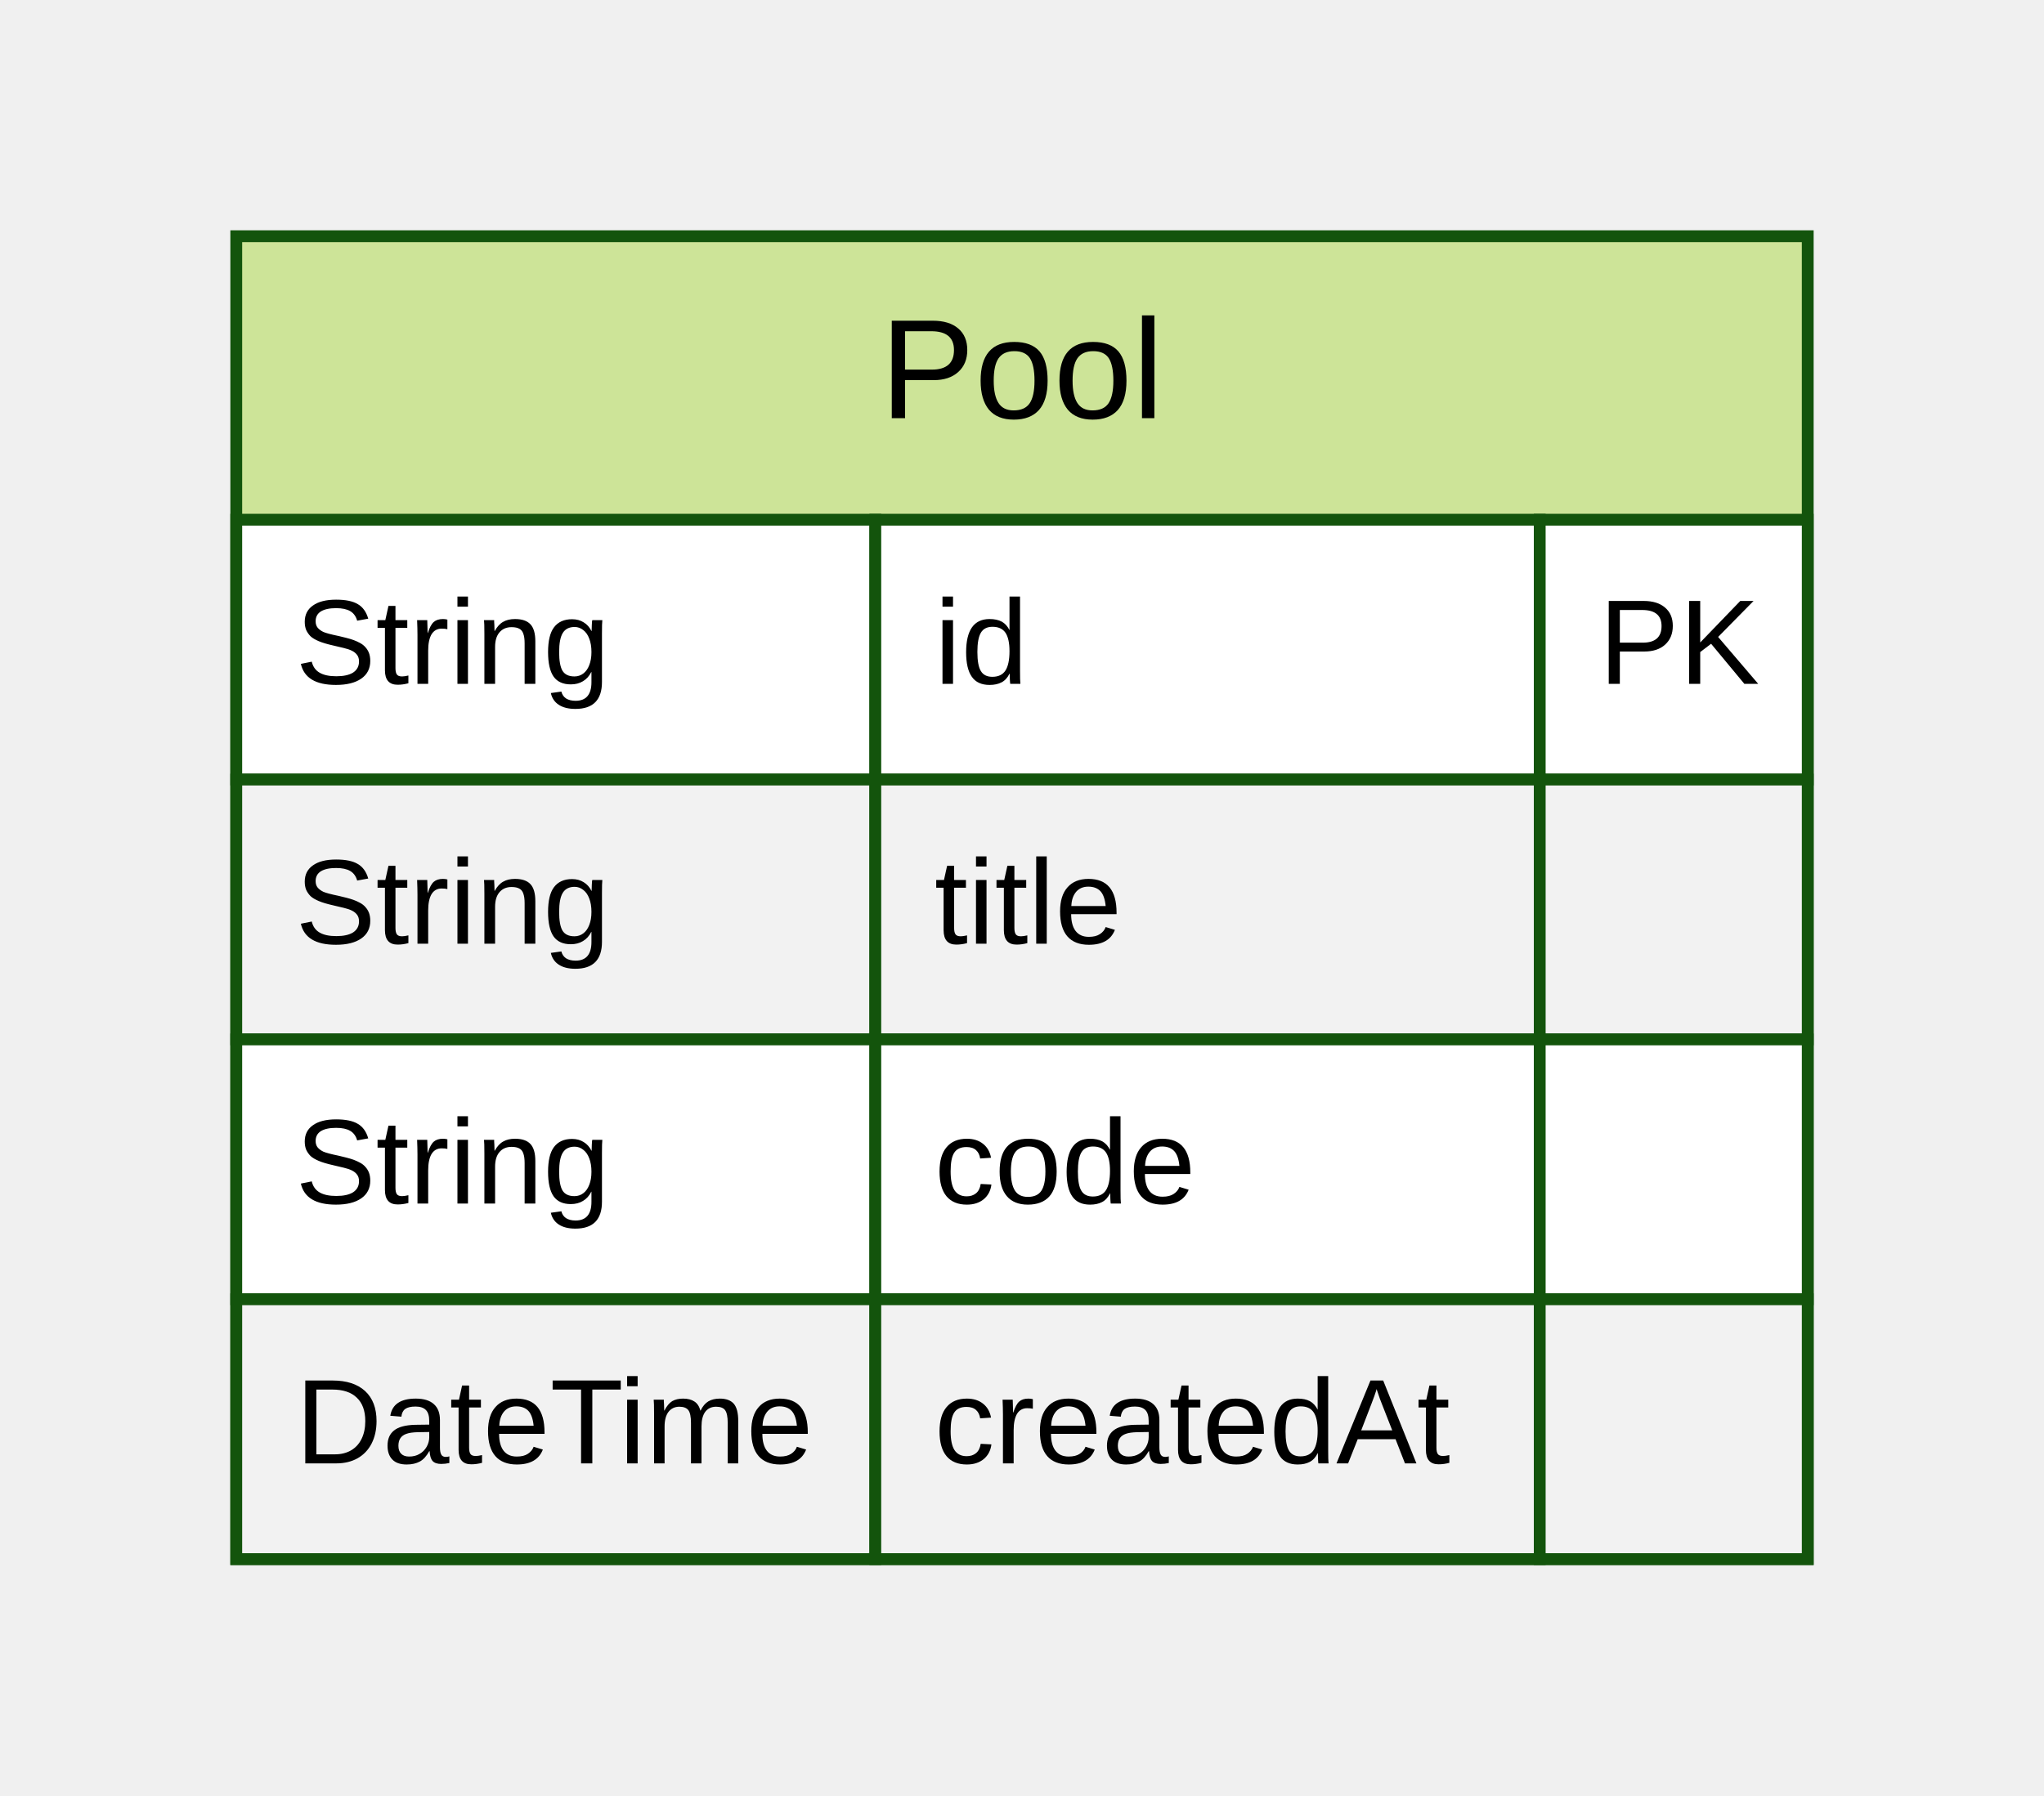
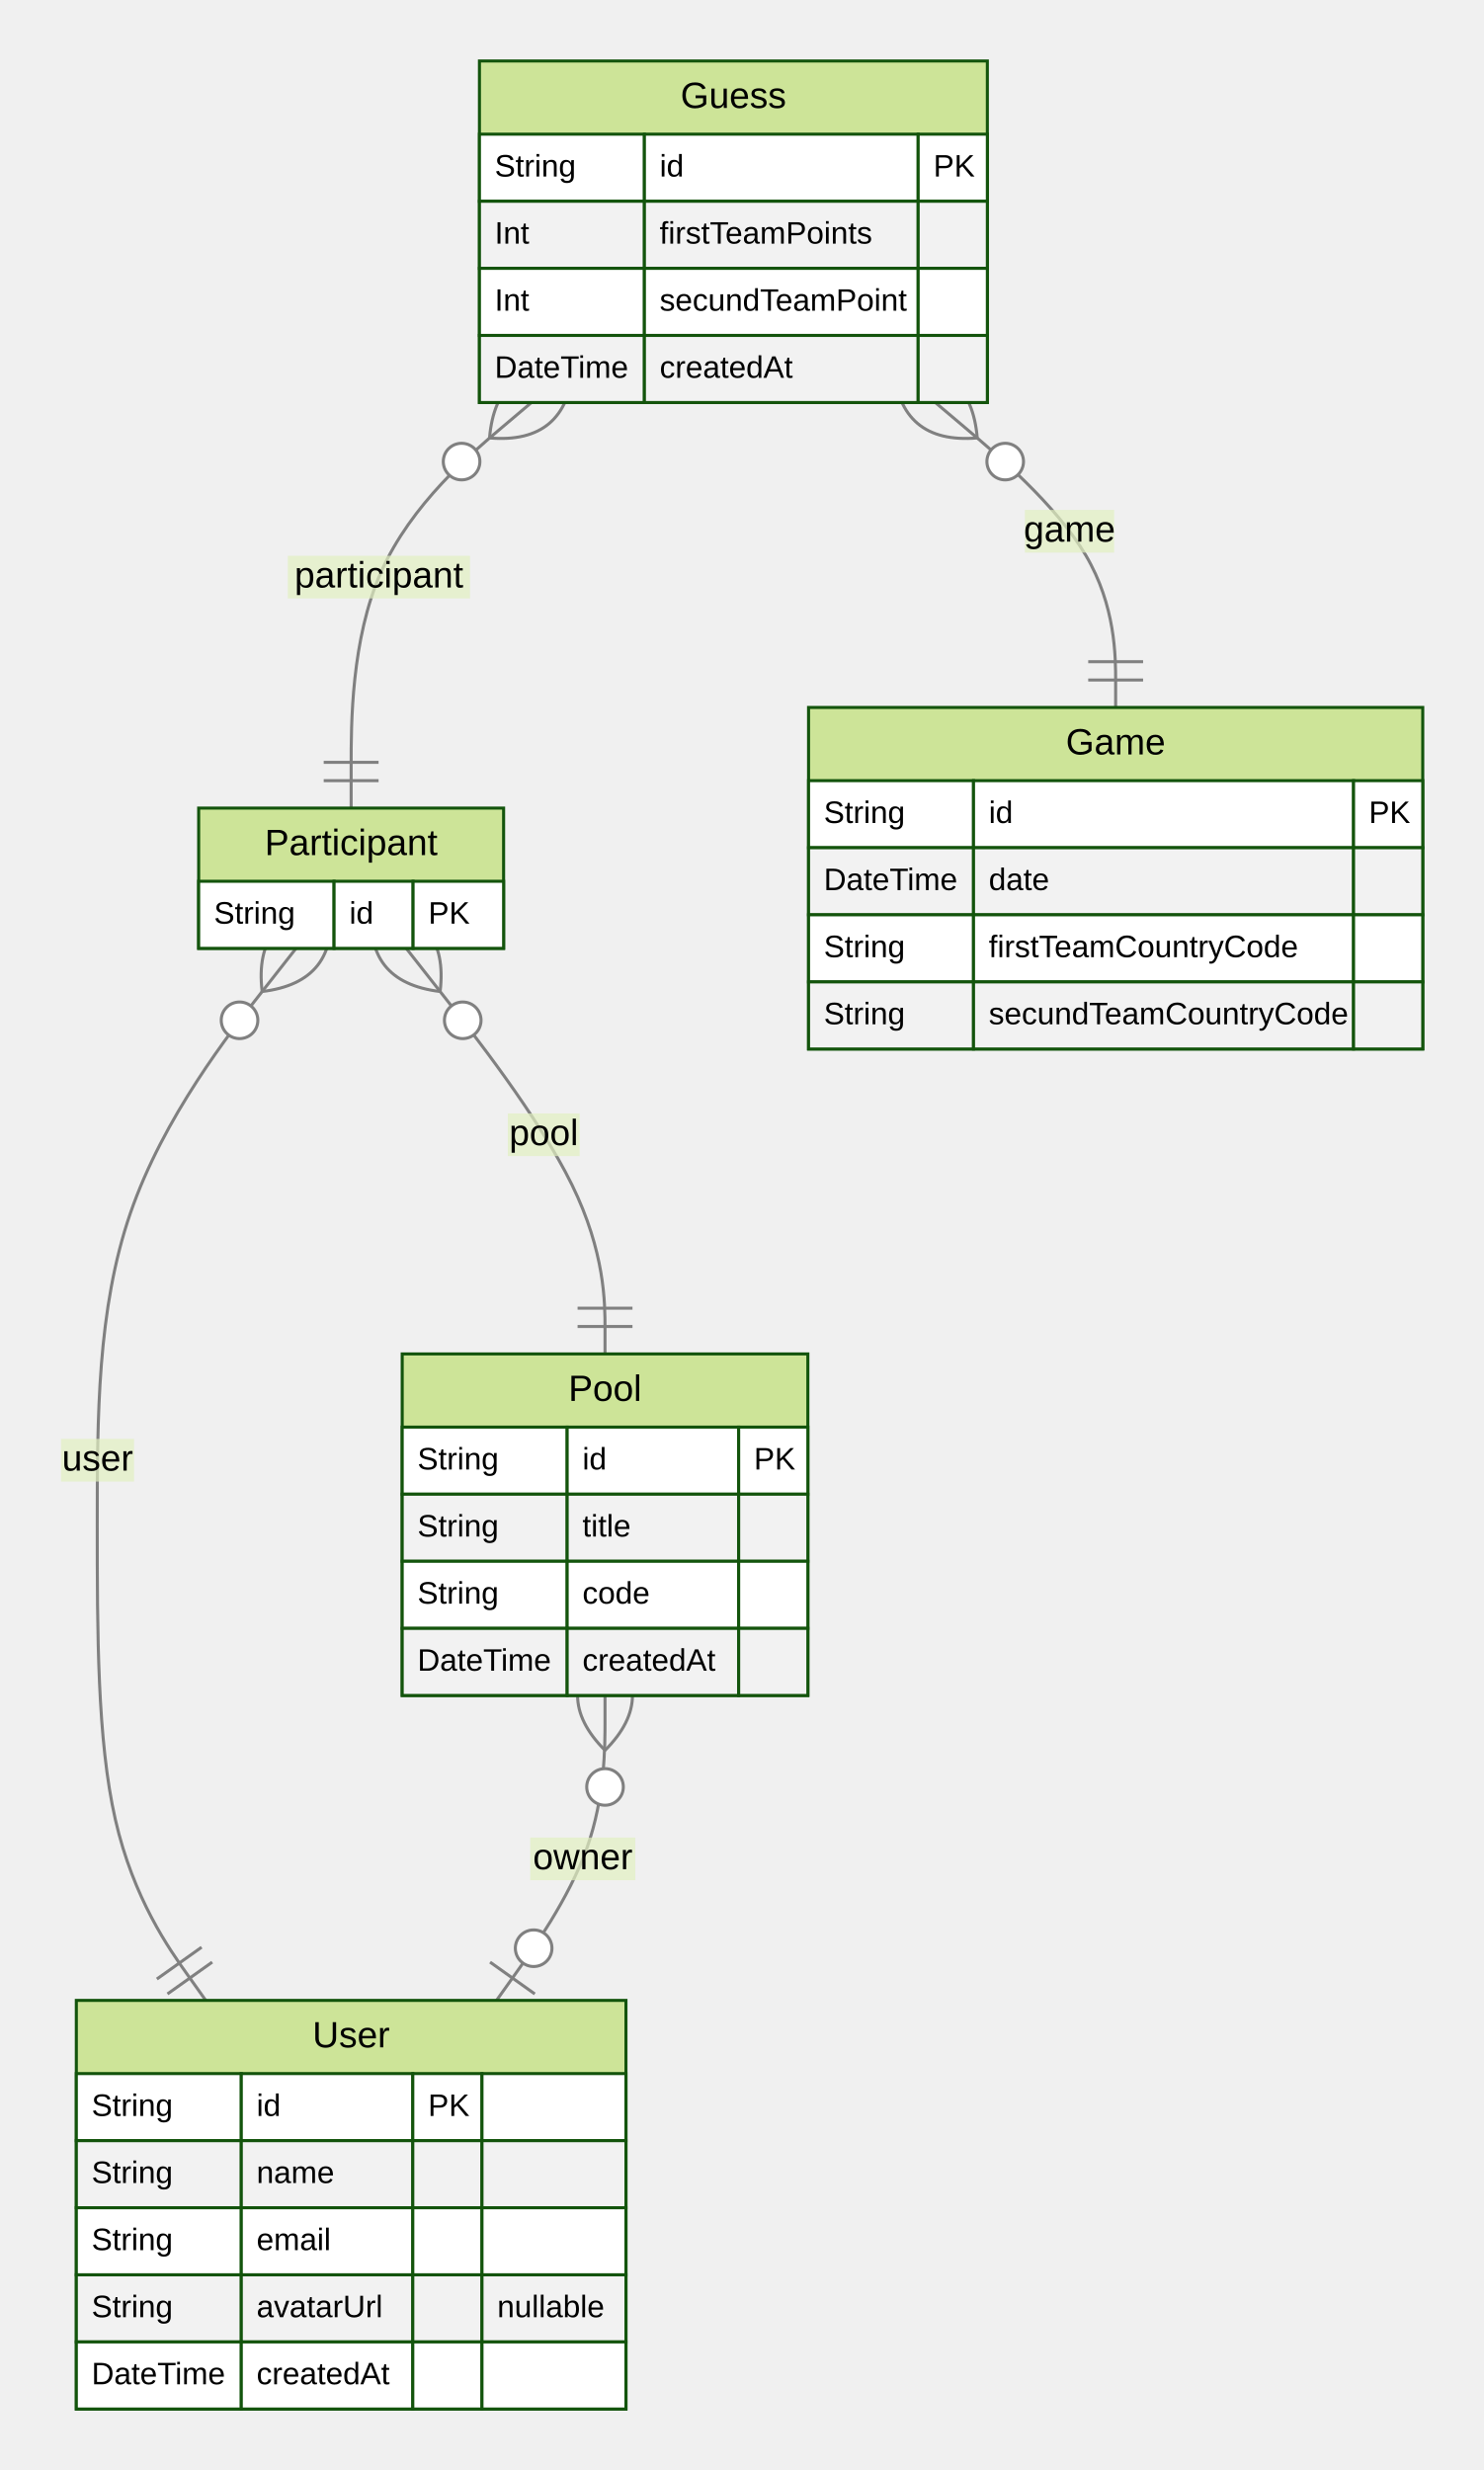
- <svg xmlns="http://www.w3.org/2000/svg" aria-roledescription="er" viewBox="0 0 173.026 152" style="max-width: 173.026px; background-color: white;" width="100%" id="mermaid-0">
+ <svg xmlns="http://www.w3.org/2000/svg" aria-roledescription="er" viewBox="-5.03 0 486.561 810" style="max-width: 486.561px; background-color: white;" width="100%" id="mermaid-0">
  <style>#mermaid-0{font-family:"trebuchet ms",verdana,arial,sans-serif;font-size:16px;fill:#000000;}#mermaid-0 .error-icon{fill:#552222;}#mermaid-0 .error-text{fill:#552222;stroke:#552222;}#mermaid-0 .edge-thickness-normal{stroke-width:2px;}#mermaid-0 .edge-thickness-thick{stroke-width:3.5px;}#mermaid-0 .edge-pattern-solid{stroke-dasharray:0;}#mermaid-0 .edge-pattern-dashed{stroke-dasharray:3;}#mermaid-0 .edge-pattern-dotted{stroke-dasharray:2;}#mermaid-0 .marker{fill:#000000;stroke:#000000;}#mermaid-0 .marker.cross{stroke:#000000;}#mermaid-0 svg{font-family:"trebuchet ms",verdana,arial,sans-serif;font-size:16px;}#mermaid-0 .entityBox{fill:#cde498;stroke:#13540c;}#mermaid-0 .attributeBoxOdd{fill:#ffffff;stroke:#13540c;}#mermaid-0 .attributeBoxEven{fill:#f2f2f2;stroke:#13540c;}#mermaid-0 .relationshipLabelBox{fill:hsl(78.158, 58.462%, 84.51%);opacity:0.7;background-color:hsl(78.158, 58.462%, 84.51%);}#mermaid-0 .relationshipLabelBox rect{opacity:0.5;}#mermaid-0 .relationshipLine{stroke:#000000;}#mermaid-0 .entityTitleText{text-anchor:middle;font-size:18px;fill:#000000;}#mermaid-0 :root{--mermaid-font-family:"trebuchet ms",verdana,arial,sans-serif;}</style>
  <g />
  <defs>
    <marker orient="auto" markerHeight="18" markerWidth="18" refY="9" refX="0" id="ONLY_ONE_START">
      <path d="M9,0 L9,18 M15,0 L15,18" fill="none" stroke="gray" />
    </marker>
  </defs>
  <defs>
    <marker orient="auto" markerHeight="18" markerWidth="18" refY="9" refX="18" id="ONLY_ONE_END">
      <path d="M3,0 L3,18 M9,0 L9,18" fill="none" stroke="gray" />
    </marker>
  </defs>
  <defs>
    <marker orient="auto" markerHeight="18" markerWidth="30" refY="9" refX="0" id="ZERO_OR_ONE_START">
      <circle r="6" cy="9" cx="21" fill="white" stroke="gray" />
      <path d="M9,0 L9,18" fill="none" stroke="gray" />
    </marker>
  </defs>
  <defs>
    <marker orient="auto" markerHeight="18" markerWidth="30" refY="9" refX="30" id="ZERO_OR_ONE_END">
      <circle r="6" cy="9" cx="9" fill="white" stroke="gray" />
      <path d="M21,0 L21,18" fill="none" stroke="gray" />
    </marker>
  </defs>
  <defs>
    <marker orient="auto" markerHeight="36" markerWidth="45" refY="18" refX="18" id="ONE_OR_MORE_START">
      <path d="M0,18 Q 18,0 36,18 Q 18,36 0,18 M42,9 L42,27" fill="none" stroke="gray" />
    </marker>
  </defs>
  <defs>
    <marker orient="auto" markerHeight="36" markerWidth="45" refY="18" refX="27" id="ONE_OR_MORE_END">
      <path d="M3,9 L3,27 M9,18 Q27,0 45,18 Q27,36 9,18" fill="none" stroke="gray" />
    </marker>
  </defs>
  <defs>
    <marker orient="auto" markerHeight="36" markerWidth="57" refY="18" refX="18" id="ZERO_OR_MORE_START">
      <circle r="6" cy="18" cx="48" fill="white" stroke="gray" />
      <path d="M0,18 Q18,0 36,18 Q18,36 0,18" fill="none" stroke="gray" />
    </marker>
  </defs>
  <defs>
    <marker orient="auto" markerHeight="36" markerWidth="57" refY="18" refX="39" id="ZERO_OR_MORE_END">
      <circle r="6" cy="18" cx="9" fill="white" stroke="gray" />
      <path d="M21,18 Q39,0 57,18 Q39,36 21,18" fill="none" stroke="gray" />
    </marker>
  </defs>
-   <g transform="translate(20,20 )" id="entity-Pool-e7925086-cb48-465e-bd4f-7c0d9d104178">
+   <path style="stroke: gray; fill: none;" marker-start="url(#ZERO_OR_MORE_START)" marker-end="url(#ONLY_ONE_END)" d="M92.054,311L81.189,324.833C70.324,338.667,48.593,366.333,37.728,397.833C26.863,429.333,26.863,464.667,26.863,500C26.863,535.333,26.863,570.667,32.793,596.667C38.723,622.667,50.583,639.333,56.513,647.667L62.443,656" class="er relationshipLine" />
+   <path style="stroke: gray; fill: none;" marker-start="url(#ZERO_OR_MORE_START)" marker-end="url(#ONLY_ONE_END)" d="M128.185,311L139.05,324.833C149.915,338.667,171.646,366.333,182.511,388.5C193.376,410.667,193.376,427.333,193.376,435.667L193.376,444" class="er relationshipLine" />
+   <path style="stroke: gray; fill: none;" marker-start="url(#ZERO_OR_MORE_START)" marker-end="url(#ZERO_OR_ONE_END)" d="M193.376,556L193.376,564.333C193.376,572.667,193.376,589.333,187.446,606C181.516,622.667,169.656,639.333,163.726,647.667L157.796,656" class="er relationshipLine" />
+   <path style="stroke: gray; fill: none;" marker-start="url(#ZERO_OR_MORE_START)" marker-end="url(#ONLY_ONE_END)" d="M169.248,132L159.393,140.333C149.539,148.667,129.829,165.333,119.974,187.5C110.119,209.667,110.119,237.333,110.119,251.167L110.119,265" class="er relationshipLine" />
+   <path style="stroke: gray; fill: none;" marker-start="url(#ZERO_OR_MORE_START)" marker-end="url(#ONLY_ONE_END)" d="M301.697,132L311.552,140.333C321.406,148.667,341.116,165.333,350.971,182C360.826,198.667,360.826,215.333,360.826,223.667L360.826,232" class="er relationshipLine" />
+   <g transform="translate(60.11948,265 )" id="entity-Participant-84856905-0212-4e6f-bebe-2a27a2675fae">
+     <rect height="46" width="100" y="0" x="0" class="er entityBox" />
+     <text style="dominant-baseline: middle; text-anchor: middle; font-size: 12px;" transform="translate(50,12)" y="0" x="0" id="text-entity-Participant-84856905-0212-4e6f-bebe-2a27a2675fae" class="er entityLabel">Participant</text>
+     <rect height="22" width="44.399" y="24" x="0" class="er attributeBoxOdd" />
+     <text style="dominant-baseline: middle; font-size: 10.2px;" transform="translate(5,35)" y="0" x="0" id="text-entity-Participant-84856905-0212-4e6f-bebe-2a27a2675fae-attr-1-type" class="er entityLabel">String</text>
+     <rect height="22" width="25.911" y="24" x="44.399" class="er attributeBoxOdd" />
+     <text style="dominant-baseline: middle; font-size: 10.2px;" transform="translate(49.39862,35)" y="0" x="0" id="text-entity-Participant-84856905-0212-4e6f-bebe-2a27a2675fae-attr-1-name" class="er entityLabel">id</text>
+     <rect height="22" width="29.69" y="24" x="70.31" class="er attributeBoxOdd" />
+     <text style="dominant-baseline: middle; font-size: 10.2px;" transform="translate(75.30976,35)" y="0" x="0" id="text-entity-Participant-84856905-0212-4e6f-bebe-2a27a2675fae-attr-1-key" class="er entityLabel">PK</text>
+   </g>
+   <g transform="translate(126.8629,444 )" id="entity-Pool-e14013fe-5d8c-401e-ac02-aeccafb2b72f">
    <rect height="112" width="133.026" y="0" x="0" class="er entityBox" />
-     <text style="dominant-baseline: middle; text-anchor: middle; font-size: 12px;" transform="translate(66.51321,12)" y="0" x="0" id="text-entity-Pool-e7925086-cb48-465e-bd4f-7c0d9d104178" class="er entityLabel">Pool</text>
-     <rect height="22" width="54.096" y="24" x="0" class="er attributeBoxOdd" />
-     <text style="dominant-baseline: middle; font-size: 10.2px;" transform="translate(5,35)" y="0" x="0" id="text-entity-Pool-e7925086-cb48-465e-bd4f-7c0d9d104178-attr-1-type" class="er entityLabel">String</text>
+     <text style="dominant-baseline: middle; text-anchor: middle; font-size: 12px;" transform="translate(66.51321,12)" y="0" x="0" id="text-entity-Pool-e14013fe-5d8c-401e-ac02-aeccafb2b72f" class="er entityLabel">Pool</text>
+     <rect height="22" width="54.096" y="24" x="0" class="er attributeBoxOdd" />
+     <text style="dominant-baseline: middle; font-size: 10.2px;" transform="translate(5,35)" y="0" x="0" id="text-entity-Pool-e14013fe-5d8c-401e-ac02-aeccafb2b72f-attr-1-type" class="er entityLabel">String</text>
    <rect height="22" width="56.243" y="24" x="54.096" class="er attributeBoxOdd" />
-     <text style="dominant-baseline: middle; font-size: 10.2px;" transform="translate(59.09555,35)" y="0" x="0" id="text-entity-Pool-e7925086-cb48-465e-bd4f-7c0d9d104178-attr-1-name" class="er entityLabel">id</text>
+     <text style="dominant-baseline: middle; font-size: 10.2px;" transform="translate(59.09555,35)" y="0" x="0" id="text-entity-Pool-e14013fe-5d8c-401e-ac02-aeccafb2b72f-attr-1-name" class="er entityLabel">id</text>
    <rect height="22" width="22.688" y="24" x="110.339" class="er attributeBoxOdd" />
-     <text style="dominant-baseline: middle; font-size: 10.2px;" transform="translate(115.3387,35)" y="0" x="0" id="text-entity-Pool-e7925086-cb48-465e-bd4f-7c0d9d104178-attr-1-key" class="er entityLabel">PK</text>
-     <rect height="22" width="54.096" y="46" x="0" class="er attributeBoxEven" />
-     <text style="dominant-baseline: middle; font-size: 10.2px;" transform="translate(5,57)" y="0" x="0" id="text-entity-Pool-e7925086-cb48-465e-bd4f-7c0d9d104178-attr-2-type" class="er entityLabel">String</text>
+     <text style="dominant-baseline: middle; font-size: 10.2px;" transform="translate(115.3387,35)" y="0" x="0" id="text-entity-Pool-e14013fe-5d8c-401e-ac02-aeccafb2b72f-attr-1-key" class="er entityLabel">PK</text>
+     <rect height="22" width="54.096" y="46" x="0" class="er attributeBoxEven" />
+     <text style="dominant-baseline: middle; font-size: 10.2px;" transform="translate(5,57)" y="0" x="0" id="text-entity-Pool-e14013fe-5d8c-401e-ac02-aeccafb2b72f-attr-2-type" class="er entityLabel">String</text>
    <rect height="22" width="56.243" y="46" x="54.096" class="er attributeBoxEven" />
-     <text style="dominant-baseline: middle; font-size: 10.2px;" transform="translate(59.09555,57)" y="0" x="0" id="text-entity-Pool-e7925086-cb48-465e-bd4f-7c0d9d104178-attr-2-name" class="er entityLabel">title</text>
+     <text style="dominant-baseline: middle; font-size: 10.2px;" transform="translate(59.09555,57)" y="0" x="0" id="text-entity-Pool-e14013fe-5d8c-401e-ac02-aeccafb2b72f-attr-2-name" class="er entityLabel">title</text>
    <rect height="22" width="22.688" y="46" x="110.339" class="er attributeBoxEven" />
-     <text style="dominant-baseline: middle; font-size: 10.2px;" transform="translate(115.3387,57)" y="0" x="0" id="text-entity-Pool-e7925086-cb48-465e-bd4f-7c0d9d104178-attr-2-key" class="er entityLabel" />
-     <rect height="22" width="54.096" y="68" x="0" class="er attributeBoxOdd" />
-     <text style="dominant-baseline: middle; font-size: 10.2px;" transform="translate(5,79)" y="0" x="0" id="text-entity-Pool-e7925086-cb48-465e-bd4f-7c0d9d104178-attr-3-type" class="er entityLabel">String</text>
+     <text style="dominant-baseline: middle; font-size: 10.2px;" transform="translate(115.3387,57)" y="0" x="0" id="text-entity-Pool-e14013fe-5d8c-401e-ac02-aeccafb2b72f-attr-2-key" class="er entityLabel" />
+     <rect height="22" width="54.096" y="68" x="0" class="er attributeBoxOdd" />
+     <text style="dominant-baseline: middle; font-size: 10.2px;" transform="translate(5,79)" y="0" x="0" id="text-entity-Pool-e14013fe-5d8c-401e-ac02-aeccafb2b72f-attr-3-type" class="er entityLabel">String</text>
    <rect height="22" width="56.243" y="68" x="54.096" class="er attributeBoxOdd" />
-     <text style="dominant-baseline: middle; font-size: 10.2px;" transform="translate(59.09555,79)" y="0" x="0" id="text-entity-Pool-e7925086-cb48-465e-bd4f-7c0d9d104178-attr-3-name" class="er entityLabel">code</text>
+     <text style="dominant-baseline: middle; font-size: 10.2px;" transform="translate(59.09555,79)" y="0" x="0" id="text-entity-Pool-e14013fe-5d8c-401e-ac02-aeccafb2b72f-attr-3-name" class="er entityLabel">code</text>
    <rect height="22" width="22.688" y="68" x="110.339" class="er attributeBoxOdd" />
-     <text style="dominant-baseline: middle; font-size: 10.2px;" transform="translate(115.3387,79)" y="0" x="0" id="text-entity-Pool-e7925086-cb48-465e-bd4f-7c0d9d104178-attr-3-key" class="er entityLabel" />
-     <rect height="22" width="54.096" y="90" x="0" class="er attributeBoxEven" />
-     <text style="dominant-baseline: middle; font-size: 10.2px;" transform="translate(5,101)" y="0" x="0" id="text-entity-Pool-e7925086-cb48-465e-bd4f-7c0d9d104178-attr-4-type" class="er entityLabel">DateTime</text>
+     <text style="dominant-baseline: middle; font-size: 10.2px;" transform="translate(115.3387,79)" y="0" x="0" id="text-entity-Pool-e14013fe-5d8c-401e-ac02-aeccafb2b72f-attr-3-key" class="er entityLabel" />
+     <rect height="22" width="54.096" y="90" x="0" class="er attributeBoxEven" />
+     <text style="dominant-baseline: middle; font-size: 10.2px;" transform="translate(5,101)" y="0" x="0" id="text-entity-Pool-e14013fe-5d8c-401e-ac02-aeccafb2b72f-attr-4-type" class="er entityLabel">DateTime</text>
    <rect height="22" width="56.243" y="90" x="54.096" class="er attributeBoxEven" />
-     <text style="dominant-baseline: middle; font-size: 10.2px;" transform="translate(59.09555,101)" y="0" x="0" id="text-entity-Pool-e7925086-cb48-465e-bd4f-7c0d9d104178-attr-4-name" class="er entityLabel">createdAt</text>
+     <text style="dominant-baseline: middle; font-size: 10.2px;" transform="translate(59.09555,101)" y="0" x="0" id="text-entity-Pool-e14013fe-5d8c-401e-ac02-aeccafb2b72f-attr-4-name" class="er entityLabel">createdAt</text>
    <rect height="22" width="22.688" y="90" x="110.339" class="er attributeBoxEven" />
-     <text style="dominant-baseline: middle; font-size: 10.2px;" transform="translate(115.3387,101)" y="0" x="0" id="text-entity-Pool-e7925086-cb48-465e-bd4f-7c0d9d104178-attr-4-key" class="er entityLabel" />
-   </g>
+     <text style="dominant-baseline: middle; font-size: 10.2px;" transform="translate(115.3387,101)" y="0" x="0" id="text-entity-Pool-e14013fe-5d8c-401e-ac02-aeccafb2b72f-attr-4-key" class="er entityLabel" />
+   </g>
+   <g transform="translate(20,656 )" id="entity-User-02fcb03e-d247-46f3-a596-7ca70f31fb1a">
+     <rect height="134" width="180.239" y="0" x="0" class="er entityBox" />
+     <text style="dominant-baseline: middle; text-anchor: middle; font-size: 12px;" transform="translate(90.11948,12)" y="0" x="0" id="text-entity-User-02fcb03e-d247-46f3-a596-7ca70f31fb1a" class="er entityLabel">User</text>
+     <rect height="22" width="54.096" y="24" x="0" class="er attributeBoxOdd" />
+     <text style="dominant-baseline: middle; font-size: 10.2px;" transform="translate(5,35)" y="0" x="0" id="text-entity-User-02fcb03e-d247-46f3-a596-7ca70f31fb1a-attr-1-type" class="er entityLabel">String</text>
+     <rect height="22" width="56.243" y="24" x="54.096" class="er attributeBoxOdd" />
+     <text style="dominant-baseline: middle; font-size: 10.2px;" transform="translate(59.09555,35)" y="0" x="0" id="text-entity-User-02fcb03e-d247-46f3-a596-7ca70f31fb1a-attr-1-name" class="er entityLabel">id</text>
+     <rect height="22" width="22.688" y="24" x="110.339" class="er attributeBoxOdd" />
+     <text style="dominant-baseline: middle; font-size: 10.2px;" transform="translate(115.3387,35)" y="0" x="0" id="text-entity-User-02fcb03e-d247-46f3-a596-7ca70f31fb1a-attr-1-key" class="er entityLabel">PK</text>
+     <rect height="22" width="47.213" y="24" x="133.026" class="er attributeBoxOdd" />
+     <text style="dominant-baseline: middle; font-size: 10.2px;" transform="translate(138.0264,35)" y="0" x="0" id="text-entity-User-02fcb03e-d247-46f3-a596-7ca70f31fb1a-attr-1-comment" class="er entityLabel" />
+     <rect height="22" width="54.096" y="46" x="0" class="er attributeBoxEven" />
+     <text style="dominant-baseline: middle; font-size: 10.2px;" transform="translate(5,57)" y="0" x="0" id="text-entity-User-02fcb03e-d247-46f3-a596-7ca70f31fb1a-attr-2-type" class="er entityLabel">String</text>
+     <rect height="22" width="56.243" y="46" x="54.096" class="er attributeBoxEven" />
+     <text style="dominant-baseline: middle; font-size: 10.2px;" transform="translate(59.09555,57)" y="0" x="0" id="text-entity-User-02fcb03e-d247-46f3-a596-7ca70f31fb1a-attr-2-name" class="er entityLabel">name</text>
+     <rect height="22" width="22.688" y="46" x="110.339" class="er attributeBoxEven" />
+     <text style="dominant-baseline: middle; font-size: 10.2px;" transform="translate(115.3387,57)" y="0" x="0" id="text-entity-User-02fcb03e-d247-46f3-a596-7ca70f31fb1a-attr-2-key" class="er entityLabel" />
+     <rect height="22" width="47.213" y="46" x="133.026" class="er attributeBoxEven" />
+     <text style="dominant-baseline: middle; font-size: 10.2px;" transform="translate(138.0264,57)" y="0" x="0" id="text-entity-User-02fcb03e-d247-46f3-a596-7ca70f31fb1a-attr-2-comment" class="er entityLabel" />
+     <rect height="22" width="54.096" y="68" x="0" class="er attributeBoxOdd" />
+     <text style="dominant-baseline: middle; font-size: 10.2px;" transform="translate(5,79)" y="0" x="0" id="text-entity-User-02fcb03e-d247-46f3-a596-7ca70f31fb1a-attr-3-type" class="er entityLabel">String</text>
+     <rect height="22" width="56.243" y="68" x="54.096" class="er attributeBoxOdd" />
+     <text style="dominant-baseline: middle; font-size: 10.2px;" transform="translate(59.09555,79)" y="0" x="0" id="text-entity-User-02fcb03e-d247-46f3-a596-7ca70f31fb1a-attr-3-name" class="er entityLabel">email</text>
+     <rect height="22" width="22.688" y="68" x="110.339" class="er attributeBoxOdd" />
+     <text style="dominant-baseline: middle; font-size: 10.2px;" transform="translate(115.3387,79)" y="0" x="0" id="text-entity-User-02fcb03e-d247-46f3-a596-7ca70f31fb1a-attr-3-key" class="er entityLabel" />
+     <rect height="22" width="47.213" y="68" x="133.026" class="er attributeBoxOdd" />
+     <text style="dominant-baseline: middle; font-size: 10.2px;" transform="translate(138.0264,79)" y="0" x="0" id="text-entity-User-02fcb03e-d247-46f3-a596-7ca70f31fb1a-attr-3-comment" class="er entityLabel" />
+     <rect height="22" width="54.096" y="90" x="0" class="er attributeBoxEven" />
+     <text style="dominant-baseline: middle; font-size: 10.2px;" transform="translate(5,101)" y="0" x="0" id="text-entity-User-02fcb03e-d247-46f3-a596-7ca70f31fb1a-attr-4-type" class="er entityLabel">String</text>
+     <rect height="22" width="56.243" y="90" x="54.096" class="er attributeBoxEven" />
+     <text style="dominant-baseline: middle; font-size: 10.2px;" transform="translate(59.09555,101)" y="0" x="0" id="text-entity-User-02fcb03e-d247-46f3-a596-7ca70f31fb1a-attr-4-name" class="er entityLabel">avatarUrl</text>
+     <rect height="22" width="22.688" y="90" x="110.339" class="er attributeBoxEven" />
+     <text style="dominant-baseline: middle; font-size: 10.2px;" transform="translate(115.3387,101)" y="0" x="0" id="text-entity-User-02fcb03e-d247-46f3-a596-7ca70f31fb1a-attr-4-key" class="er entityLabel" />
+     <rect height="22" width="47.213" y="90" x="133.026" class="er attributeBoxEven" />
+     <text style="dominant-baseline: middle; font-size: 10.2px;" transform="translate(138.0264,101)" y="0" x="0" id="text-entity-User-02fcb03e-d247-46f3-a596-7ca70f31fb1a-attr-4-comment" class="er entityLabel">nullable</text>
+     <rect height="22" width="54.096" y="112" x="0" class="er attributeBoxOdd" />
+     <text style="dominant-baseline: middle; font-size: 10.2px;" transform="translate(5,123)" y="0" x="0" id="text-entity-User-02fcb03e-d247-46f3-a596-7ca70f31fb1a-attr-5-type" class="er entityLabel">DateTime</text>
+     <rect height="22" width="56.243" y="112" x="54.096" class="er attributeBoxOdd" />
+     <text style="dominant-baseline: middle; font-size: 10.2px;" transform="translate(59.09555,123)" y="0" x="0" id="text-entity-User-02fcb03e-d247-46f3-a596-7ca70f31fb1a-attr-5-name" class="er entityLabel">createdAt</text>
+     <rect height="22" width="22.688" y="112" x="110.339" class="er attributeBoxOdd" />
+     <text style="dominant-baseline: middle; font-size: 10.2px;" transform="translate(115.3387,123)" y="0" x="0" id="text-entity-User-02fcb03e-d247-46f3-a596-7ca70f31fb1a-attr-5-key" class="er entityLabel" />
+     <rect height="22" width="47.213" y="112" x="133.026" class="er attributeBoxOdd" />
+     <text style="dominant-baseline: middle; font-size: 10.2px;" transform="translate(138.0264,123)" y="0" x="0" id="text-entity-User-02fcb03e-d247-46f3-a596-7ca70f31fb1a-attr-5-comment" class="er entityLabel" />
+   </g>
+   <g transform="translate(260.1195,232 )" id="entity-Game-0e04f80d-7238-4742-9b47-bfba30f3251a">
+     <rect height="112" width="201.412" y="0" x="0" class="er entityBox" />
+     <text style="dominant-baseline: middle; text-anchor: middle; font-size: 12px;" transform="translate(100.706,12)" y="0" x="0" id="text-entity-Game-0e04f80d-7238-4742-9b47-bfba30f3251a" class="er entityLabel">Game</text>
+     <rect height="22" width="54.096" y="24" x="0" class="er attributeBoxOdd" />
+     <text style="dominant-baseline: middle; font-size: 10.2px;" transform="translate(5,35)" y="0" x="0" id="text-entity-Game-0e04f80d-7238-4742-9b47-bfba30f3251a-attr-1-type" class="er entityLabel">String</text>
+     <rect height="22" width="124.629" y="24" x="54.096" class="er attributeBoxOdd" />
+     <text style="dominant-baseline: middle; font-size: 10.2px;" transform="translate(59.09555,35)" y="0" x="0" id="text-entity-Game-0e04f80d-7238-4742-9b47-bfba30f3251a-attr-1-name" class="er entityLabel">id</text>
+     <rect height="22" width="22.688" y="24" x="178.724" class="er attributeBoxOdd" />
+     <text style="dominant-baseline: middle; font-size: 10.2px;" transform="translate(183.7244,35)" y="0" x="0" id="text-entity-Game-0e04f80d-7238-4742-9b47-bfba30f3251a-attr-1-key" class="er entityLabel">PK</text>
+     <rect height="22" width="54.096" y="46" x="0" class="er attributeBoxEven" />
+     <text style="dominant-baseline: middle; font-size: 10.2px;" transform="translate(5,57)" y="0" x="0" id="text-entity-Game-0e04f80d-7238-4742-9b47-bfba30f3251a-attr-2-type" class="er entityLabel">DateTime</text>
+     <rect height="22" width="124.629" y="46" x="54.096" class="er attributeBoxEven" />
+     <text style="dominant-baseline: middle; font-size: 10.2px;" transform="translate(59.09555,57)" y="0" x="0" id="text-entity-Game-0e04f80d-7238-4742-9b47-bfba30f3251a-attr-2-name" class="er entityLabel">date</text>
+     <rect height="22" width="22.688" y="46" x="178.724" class="er attributeBoxEven" />
+     <text style="dominant-baseline: middle; font-size: 10.2px;" transform="translate(183.7244,57)" y="0" x="0" id="text-entity-Game-0e04f80d-7238-4742-9b47-bfba30f3251a-attr-2-key" class="er entityLabel" />
+     <rect height="22" width="54.096" y="68" x="0" class="er attributeBoxOdd" />
+     <text style="dominant-baseline: middle; font-size: 10.2px;" transform="translate(5,79)" y="0" x="0" id="text-entity-Game-0e04f80d-7238-4742-9b47-bfba30f3251a-attr-3-type" class="er entityLabel">String</text>
+     <rect height="22" width="124.629" y="68" x="54.096" class="er attributeBoxOdd" />
+     <text style="dominant-baseline: middle; font-size: 10.2px;" transform="translate(59.09555,79)" y="0" x="0" id="text-entity-Game-0e04f80d-7238-4742-9b47-bfba30f3251a-attr-3-name" class="er entityLabel">firstTeamCountryCode</text>
+     <rect height="22" width="22.688" y="68" x="178.724" class="er attributeBoxOdd" />
+     <text style="dominant-baseline: middle; font-size: 10.2px;" transform="translate(183.7244,79)" y="0" x="0" id="text-entity-Game-0e04f80d-7238-4742-9b47-bfba30f3251a-attr-3-key" class="er entityLabel" />
+     <rect height="22" width="54.096" y="90" x="0" class="er attributeBoxEven" />
+     <text style="dominant-baseline: middle; font-size: 10.2px;" transform="translate(5,101)" y="0" x="0" id="text-entity-Game-0e04f80d-7238-4742-9b47-bfba30f3251a-attr-4-type" class="er entityLabel">String</text>
+     <rect height="22" width="124.629" y="90" x="54.096" class="er attributeBoxEven" />
+     <text style="dominant-baseline: middle; font-size: 10.2px;" transform="translate(59.09555,101)" y="0" x="0" id="text-entity-Game-0e04f80d-7238-4742-9b47-bfba30f3251a-attr-4-name" class="er entityLabel">secundTeamCountryCode</text>
+     <rect height="22" width="22.688" y="90" x="178.724" class="er attributeBoxEven" />
+     <text style="dominant-baseline: middle; font-size: 10.2px;" transform="translate(183.7244,101)" y="0" x="0" id="text-entity-Game-0e04f80d-7238-4742-9b47-bfba30f3251a-attr-4-key" class="er entityLabel" />
+   </g>
+   <g transform="translate(152.1926,20 )" id="entity-Guess-1f95b3b2-7015-4518-adfe-4e79e377efb8">
+     <rect height="112" width="166.56" y="0" x="0" class="er entityBox" />
+     <text style="dominant-baseline: middle; text-anchor: middle; font-size: 12px;" transform="translate(83.27994,12)" y="0" x="0" id="text-entity-Guess-1f95b3b2-7015-4518-adfe-4e79e377efb8" class="er entityLabel">Guess</text>
+     <rect height="22" width="54.096" y="24" x="0" class="er attributeBoxOdd" />
+     <text style="dominant-baseline: middle; font-size: 10.2px;" transform="translate(5,35)" y="0" x="0" id="text-entity-Guess-1f95b3b2-7015-4518-adfe-4e79e377efb8-attr-1-type" class="er entityLabel">String</text>
+     <rect height="22" width="89.777" y="24" x="54.096" class="er attributeBoxOdd" />
+     <text style="dominant-baseline: middle; font-size: 10.2px;" transform="translate(59.09555,35)" y="0" x="0" id="text-entity-Guess-1f95b3b2-7015-4518-adfe-4e79e377efb8-attr-1-name" class="er entityLabel">id</text>
+     <rect height="22" width="22.688" y="24" x="143.872" class="er attributeBoxOdd" />
+     <text style="dominant-baseline: middle; font-size: 10.2px;" transform="translate(148.8722,35)" y="0" x="0" id="text-entity-Guess-1f95b3b2-7015-4518-adfe-4e79e377efb8-attr-1-key" class="er entityLabel">PK</text>
+     <rect height="22" width="54.096" y="46" x="0" class="er attributeBoxEven" />
+     <text style="dominant-baseline: middle; font-size: 10.2px;" transform="translate(5,57)" y="0" x="0" id="text-entity-Guess-1f95b3b2-7015-4518-adfe-4e79e377efb8-attr-2-type" class="er entityLabel">Int</text>
+     <rect height="22" width="89.777" y="46" x="54.096" class="er attributeBoxEven" />
+     <text style="dominant-baseline: middle; font-size: 10.2px;" transform="translate(59.09555,57)" y="0" x="0" id="text-entity-Guess-1f95b3b2-7015-4518-adfe-4e79e377efb8-attr-2-name" class="er entityLabel">firstTeamPoints</text>
+     <rect height="22" width="22.688" y="46" x="143.872" class="er attributeBoxEven" />
+     <text style="dominant-baseline: middle; font-size: 10.2px;" transform="translate(148.8722,57)" y="0" x="0" id="text-entity-Guess-1f95b3b2-7015-4518-adfe-4e79e377efb8-attr-2-key" class="er entityLabel" />
+     <rect height="22" width="54.096" y="68" x="0" class="er attributeBoxOdd" />
+     <text style="dominant-baseline: middle; font-size: 10.2px;" transform="translate(5,79)" y="0" x="0" id="text-entity-Guess-1f95b3b2-7015-4518-adfe-4e79e377efb8-attr-3-type" class="er entityLabel">Int</text>
+     <rect height="22" width="89.777" y="68" x="54.096" class="er attributeBoxOdd" />
+     <text style="dominant-baseline: middle; font-size: 10.2px;" transform="translate(59.09555,79)" y="0" x="0" id="text-entity-Guess-1f95b3b2-7015-4518-adfe-4e79e377efb8-attr-3-name" class="er entityLabel">secundTeamPoint</text>
+     <rect height="22" width="22.688" y="68" x="143.872" class="er attributeBoxOdd" />
+     <text style="dominant-baseline: middle; font-size: 10.2px;" transform="translate(148.8722,79)" y="0" x="0" id="text-entity-Guess-1f95b3b2-7015-4518-adfe-4e79e377efb8-attr-3-key" class="er entityLabel" />
+     <rect height="22" width="54.096" y="90" x="0" class="er attributeBoxEven" />
+     <text style="dominant-baseline: middle; font-size: 10.2px;" transform="translate(5,101)" y="0" x="0" id="text-entity-Guess-1f95b3b2-7015-4518-adfe-4e79e377efb8-attr-4-type" class="er entityLabel">DateTime</text>
+     <rect height="22" width="89.777" y="90" x="54.096" class="er attributeBoxEven" />
+     <text style="dominant-baseline: middle; font-size: 10.2px;" transform="translate(59.09555,101)" y="0" x="0" id="text-entity-Guess-1f95b3b2-7015-4518-adfe-4e79e377efb8-attr-4-name" class="er entityLabel">createdAt</text>
+     <rect height="22" width="22.688" y="90" x="143.872" class="er attributeBoxEven" />
+     <text style="dominant-baseline: middle; font-size: 10.2px;" transform="translate(148.8722,101)" y="0" x="0" id="text-entity-Guess-1f95b3b2-7015-4518-adfe-4e79e377efb8-attr-4-key" class="er entityLabel" />
+   </g>
+   <rect height="14" width="23.959" y="471.862" x="14.97" class="er relationshipLabelBox" />
+   <text style="text-anchor: middle; dominant-baseline: middle; font-size: 12px;" y="478.862" x="26.95" id="rel1" class="er relationshipLabel">user</text>
+   <rect height="14" width="23.564" y="365.133" x="161.501" class="er relationshipLabelBox" />
+   <text style="text-anchor: middle; dominant-baseline: middle; font-size: 12px;" y="372.133" x="173.283" id="rel2" class="er relationshipLabel">pool</text>
+   <rect height="14" width="34.471" y="602.592" x="168.844" class="er relationshipLabelBox" />
+   <text style="text-anchor: middle; dominant-baseline: middle; font-size: 12px;" y="609.592" x="186.079" id="rel3" class="er relationshipLabel">owner</text>
+   <rect height="14" width="59.744" y="182.253" x="89.348" class="er relationshipLabelBox" />
+   <text style="text-anchor: middle; dominant-baseline: middle; font-size: 12px;" y="189.253" x="119.22" id="rel4" class="er relationshipLabel">participant</text>
+   <rect height="14" width="29.289" y="167.22" x="331.06" class="er relationshipLabelBox" />
+   <text style="text-anchor: middle; dominant-baseline: middle; font-size: 12px;" y="174.22" x="345.705" id="rel5" class="er relationshipLabel">game</text>
</svg>
